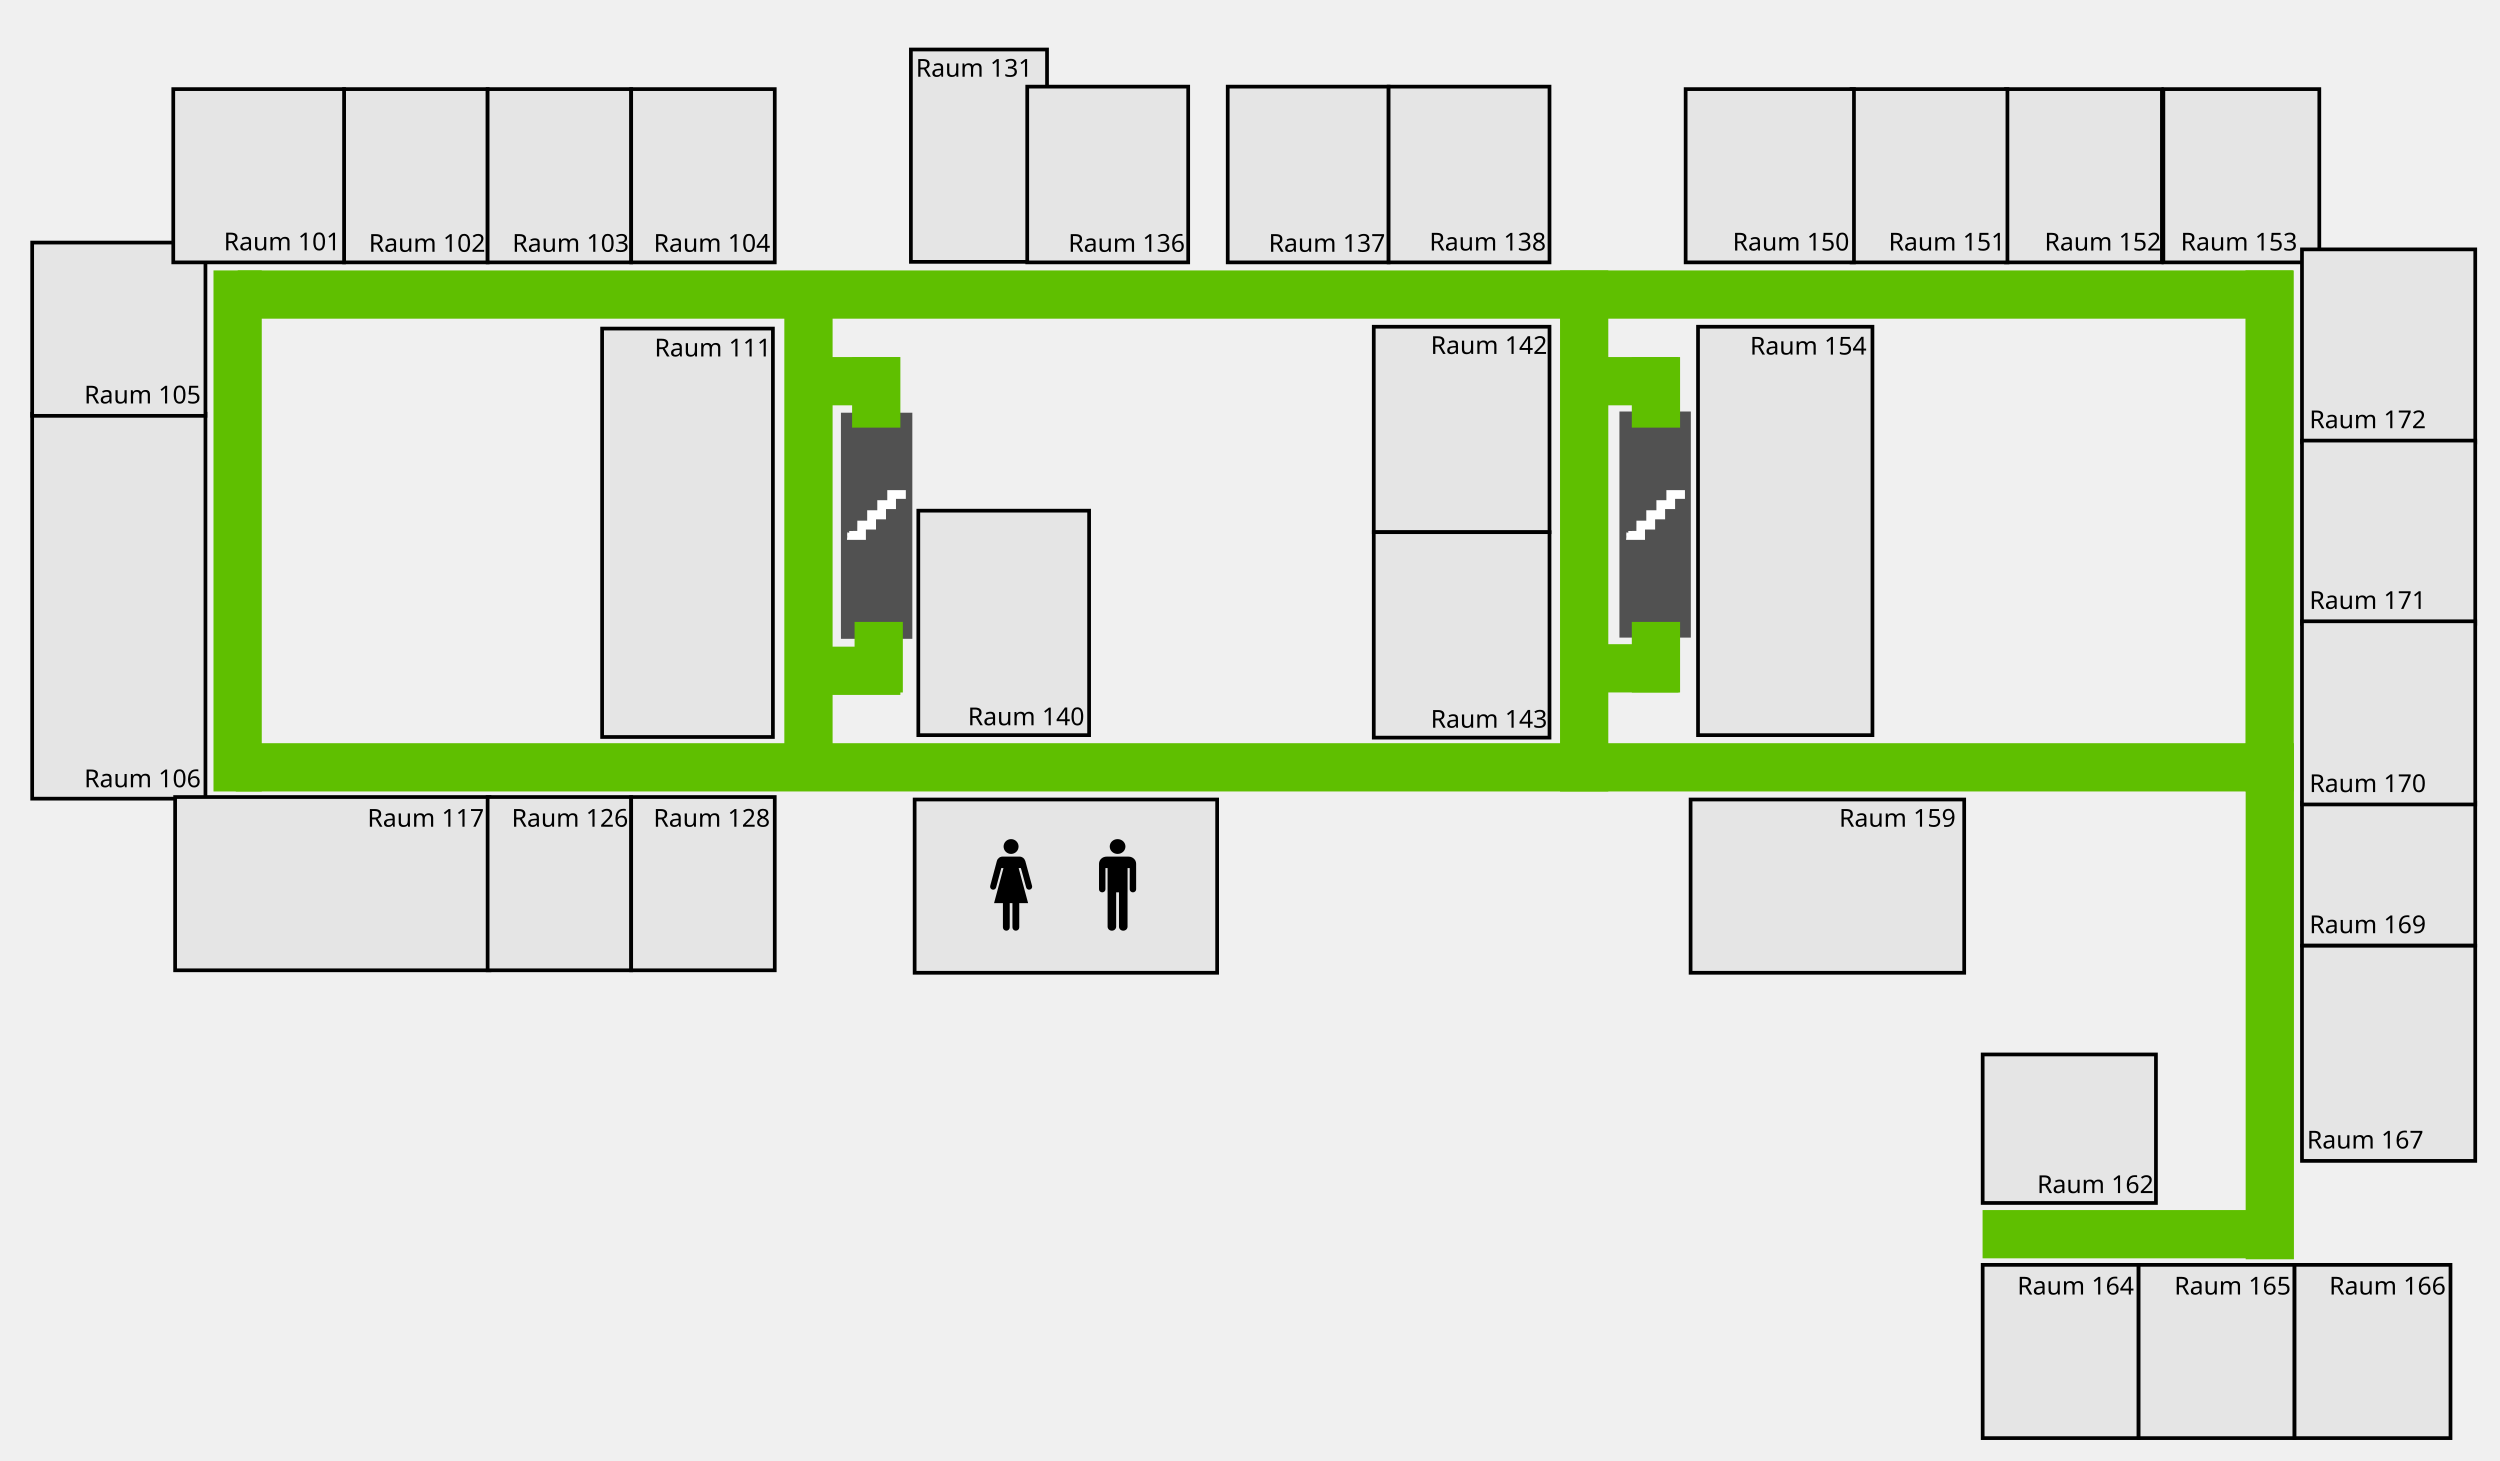
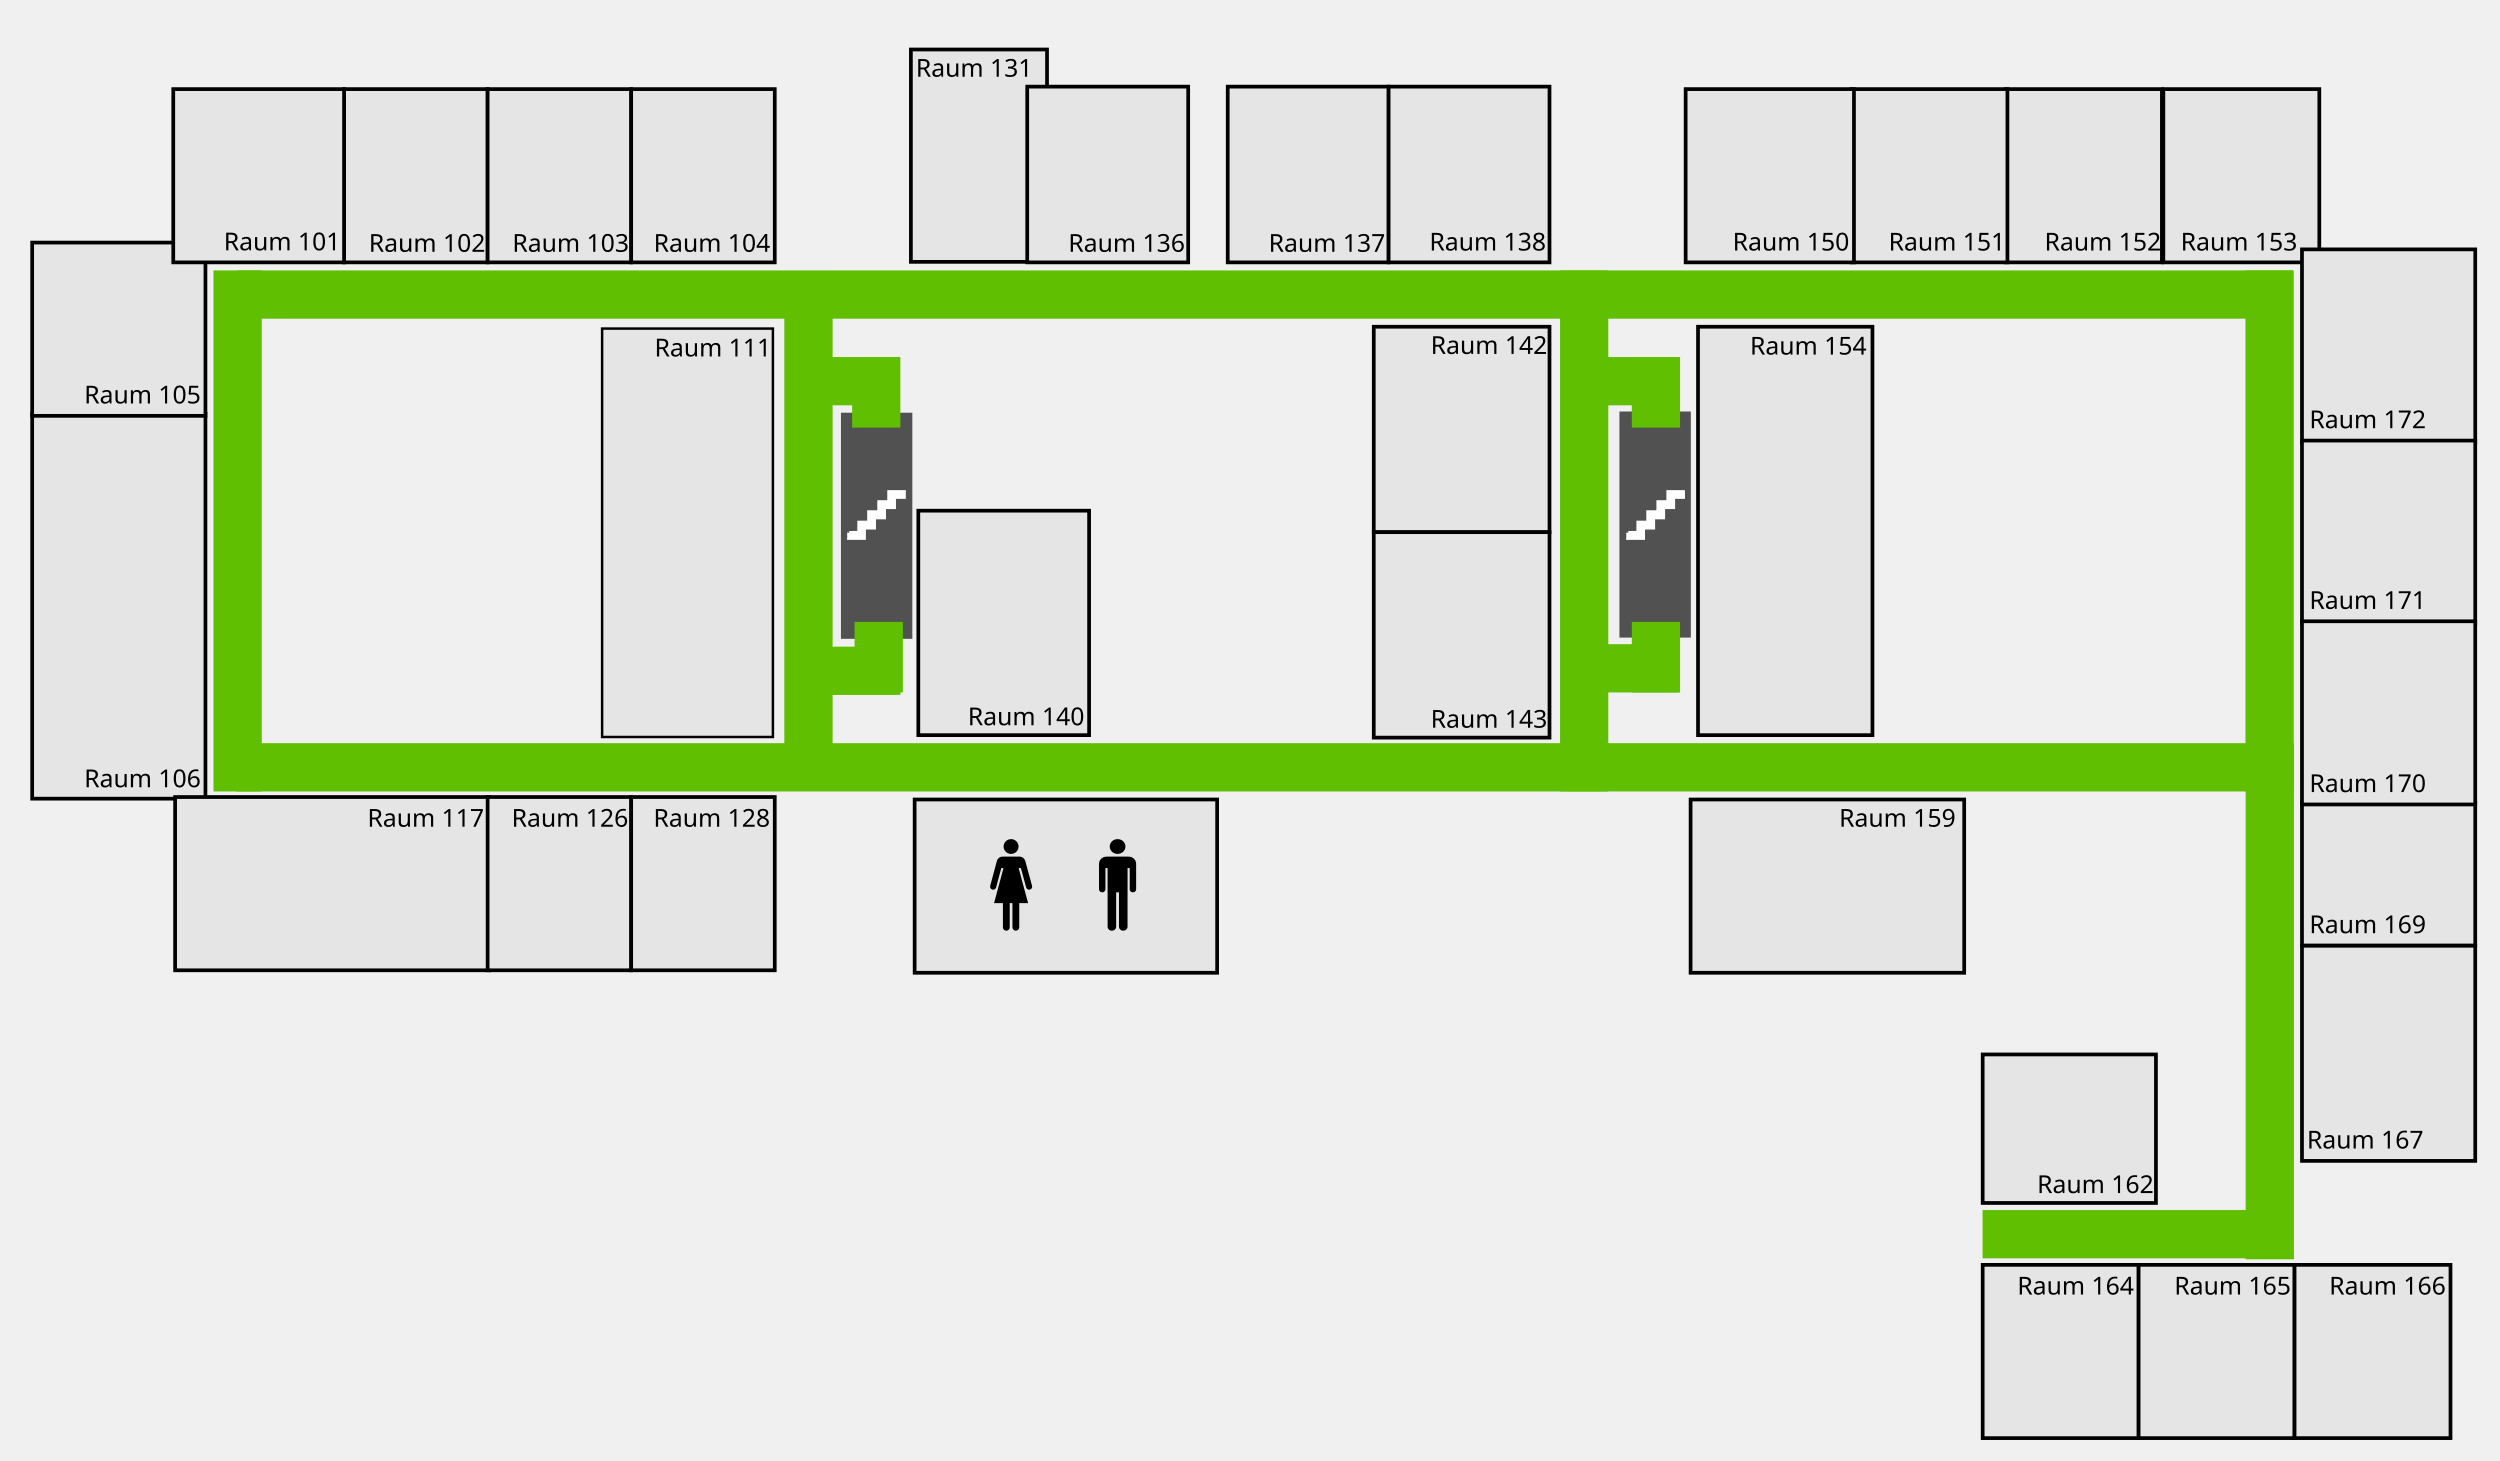
<svg xmlns="http://www.w3.org/2000/svg" width="1010" height="590">
-   <g>
-     <rect x="-1" y="-1" width="1012" height="592" id="canvas_background" fill="none" />
-     <g id="canvasGrid" display="none">
-       <rect id="svg_1" width="100%" height="100%" x="0" y="0" stroke-width="0" fill="url(#gridpattern)" />
-     </g>
-   </g>
-   <g>
-     <rect fill="#e5e5e5" stroke-width="1.5" x="139" y="36" width="58" height="70" id="svg_4" stroke="#000" />
-     <rect fill="#e5e5e5" stroke-width="1.5" x="197" y="36" width="58" height="70" id="svg_5" stroke="#000" />
-     <rect fill="#e5e5e5" stroke-width="1.5" x="255" y="36" width="58" height="70" id="svg_6" stroke="#000" />
-     <rect fill="#e5e5e5" stroke-width="1.5" x="13" y="167.153" width="70" height="155.508" id="svg_7" stroke="#000" />
-     <rect fill="#e5e5e5" stroke-width="1.5" x="70.746" y="322" width="127" height="70" id="svg_11" stroke="#000" />
-     <rect fill="#e5e5e5" stroke-width="1.5" x="197" y="322" width="58" height="70" id="svg_13" stroke="#000" />
-     <rect fill="#e5e5e5" stroke-width="1.5" x="255" y="322" width="58" height="70" id="svg_14" stroke="#000" />
-     <rect fill="#e5e5e5" stroke-width="1.5" x="243.254" y="132.746" width="69" height="165" id="svg_20" stroke="#000" />
-     <rect fill="#e5e5e5" stroke-width="1.5" x="369.515" y="323" width="122.211" height="70" id="svg_23" stroke="#000" />
-     <rect fill="#e5e5e5" stroke-width="1.5" x="368" y="20" width="55" height="85.789" id="svg_24" stroke="#000" />
-     <rect fill="#e5e5e5" stroke-width="1.5" x="415" y="35" width="65.031" height="71" id="svg_25" stroke="#000" />
-     <rect fill="#e5e5e5" stroke-width="1.5" x="496" y="35" width="65" height="71" id="svg_26" stroke="#000" />
-     <rect fill="#e5e5e5" stroke-width="1.5" x="561" y="35" width="65" height="71" id="svg_27" stroke="#000000" />
-     <rect fill="#e5e5e5" stroke-width="1.5" x="555" y="132" width="71" height="83" id="svg_28" stroke="#000" />
-     <rect fill="#e5e5e5" stroke-width="1.5" x="555" y="215" width="71" height="83" id="svg_29" stroke="#000" />
-     <rect fill="#515151" stroke-width="1.5" x="655" y="167" width="27.344" height="89.845" id="svg_33" stroke="#515151" />
-     <rect fill="#515151" stroke-width="1.5" x="340.488" y="167.488" width="27.344" height="89.845" id="svg_34" stroke="#515151" />
-     <rect stroke="#5fbf00" fill="#5fbf00" stroke-width="1.5" x="96.781" y="110" width="828.768" height="18" id="svg_36" />
-     <rect stroke="#5fbf00" fill="#5fbf00" stroke-width="1.5" x="96" y="301" width="828" height="18" id="svg_37" />
-     <rect fill="#5fbf00" stroke-width="1.5" x="87" y="110" width="18" height="209" id="svg_38" stroke="#5fbf00" />
-     <rect fill="#5fbf00" stroke-width="1.5" x="631" y="110" width="18" height="209" id="svg_39" stroke="#5fbf00" />
-     <rect fill="#5fbf00" stroke-width="1.5" x="317.622" y="110.219" width="18" height="207" id="svg_40" stroke="#5fbf00" />
-     <rect fill="#e5e5e5" stroke-width="1.5" x="686" y="132" width="70.469" height="165" id="svg_31" stroke="#000" />
-     <rect fill="#e5e5e5" stroke-width="1.5" x="371" y="206.312" width="69" height="90.688" id="svg_22" stroke="#000" />
-     <rect fill="#5fbf00" stroke-width="1.5" x="318.639" y="145" width="44.175" height="18" id="svg_51" stroke="#5fbf00" />
-     <rect fill="#5fbf00" stroke-width="1.5" x="345" y="145" width="18" height="27.011" id="svg_54" stroke="#5fbf00" />
-     <rect fill="#5fbf00" stroke-width="1.5" x="633" y="145" width="44.175" height="18" id="svg_56" stroke="#5fbf00" />
-     <rect fill="#5fbf00" stroke-width="1.5" x="660" y="145" width="18" height="27.011" id="svg_57" stroke="#5fbf00" />
-     <text style="-webkit-user-select:none;font-family: 'Roboto' !important" fill="#000000" stroke="#000" stroke-width="0" stroke-opacity="null" x="409.555" y="355.63" id="svg_61" font-size="24" font-family="Helvetica, Arial, sans-serif" text-anchor="start" xml:space="preserve" transform="rotate(-4.729472 416.2188,347.2578) " />
-     <rect fill="#5fbf00" stroke-width="1.5" x="631.656" y="261" width="45.731" height="18" id="svg_70" stroke="#5fbf00" />
-     <rect fill="#5fbf00" stroke-width="1.5" x="908" y="301" width="18" height="207" id="svg_2" stroke="#5fbf00" />
-     <rect stroke="#000" fill="#e5e5e5" stroke-width="1.5" x="683" y="323" width="110.538" height="70" id="svg_3" />
-     <rect fill="#e5e5e5" stroke-width="1.5" x="801" y="426" width="70" height="60" id="svg_15" stroke="#000" />
-     <rect fill="#e5e5e5" stroke-width="1.5" x="930" y="324.239" width="70" height="57.761" id="svg_21" stroke="#000" />
-     <rect fill="#5fbf00" stroke-width="1.5" x="660" y="252" width="18" height="27.011" id="svg_32" stroke="#5fbf00" />
-     <rect stroke="#5fbf00" fill="#5fbf00" stroke-width="1.5" x="318" y="262" width="45" height="18" id="svg_35" />
-     <rect fill="#5fbf00" stroke-width="1.5" x="346" y="252" width="18" height="27.011" id="svg_41" stroke="#5fbf00" />
-     <rect fill="#5fbf00" stroke-width="1.5" x="907.922" y="110" width="18" height="209" id="svg_43" stroke="#5fbf00" />
-     <rect fill="#e5e5e5" stroke-width="1.5" x="874" y="36" width="63" height="70" id="svg_44" stroke="#000" />
-     <rect fill="#e5e5e5" stroke-width="1.5" x="930" y="100.746" width="70" height="78" id="svg_45" stroke="#000" />
-     <rect fill="#e5e5e5" stroke-width="1.5" x="930" y="178" width="70" height="74" id="svg_46" stroke="#000" />
-     <rect fill="#e5e5e5" stroke-width="1.5" x="930" y="251" width="70" height="74" id="svg_47" stroke="#000" />
-     <rect fill="#e5e5e5" stroke-width="1.5" x="930" y="382.09" width="70" height="86.91" id="svg_50" stroke="#000" />
-     <rect fill="#e5e5e5" stroke-width="1.5" x="810.408" y="36" width="63" height="70" id="svg_52" stroke="#000" />
-     <rect fill="#e5e5e5" stroke-width="1.5" x="748" y="36" width="63" height="70" id="svg_53" stroke="#000" />
-     <rect stroke="#000" fill="#e5e5e5" stroke-width="1.5" x="681" y="36" width="68" height="70" id="svg_55" />
-     <rect stroke="#5fbf00" fill="#5fbf00" stroke-width="1.5" x="801.714" y="489.614" width="121.867" height="18" id="svg_58" />
-     <rect fill="#e5e5e5" stroke-width="1.5" x="801" y="511" width="63" height="70" id="svg_60" stroke="#000" />
-     <rect fill="#e5e5e5" stroke-width="1.5" x="864" y="511" width="63" height="70" id="svg_62" stroke="#000" />
-     <path fill="#000000" stroke="#000" stroke-width="0" stroke-opacity="null" fill-opacity="null" d="m448.334,341.994c0,-1.654 1.419,-2.994 3.171,-2.994c1.752,0 3.171,1.34 3.171,2.994c0,1.654 -1.419,2.994 -3.171,2.994c-1.752,0 -3.171,-1.34 -3.171,-2.994zm10.66,8.475l0,-1.512c0,-1.591 -1.365,-2.881 -3.051,-2.881l-8.887,0c-1.685,0 -3.051,1.29 -3.051,2.881l0,1.512c-0.003,0.034 -0.005,0.07 -0.005,0.105l0,8.71c0,0.677 0.581,1.225 1.297,1.225c0.716,0 1.298,-0.548 1.298,-1.225l0,-8.581l0.87,0l0,9.807l0.006,0l0,13.857c0,0.901 0.775,1.633 1.729,1.633c0.955,0 1.729,-0.731 1.729,-1.633l0,-13.857l1.141,0l0,13.857c0,0.901 0.775,1.633 1.729,1.633c0.955,0 1.729,-0.731 1.729,-1.633l0,-13.857l0.005,0l0,-9.807l0.87,0l0,8.58c0,0.677 0.582,1.225 1.298,1.225c0.717,0 1.297,-0.549 1.297,-1.225l0,-8.71c-0,-0.036 -0.003,-0.071 -0.006,-0.105l0,0z" id="svg_10" />
-     <path fill="#000000" stroke-width="0" stroke-opacity="null" fill-opacity="null" d="m408.475,344.988c1.669,0 3.024,-1.34 3.024,-2.993c0,-1.654 -1.355,-2.995 -3.024,-2.995c-1.671,0 -3.026,1.341 -3.026,2.995c0,1.653 1.355,2.993 3.026,2.993zm8.482,12.909l-2.714,-9.962c-0.025,-0.09 -0.061,-0.177 -0.104,-0.257c-0.308,-0.933 -1.194,-1.609 -2.239,-1.609l-6.87,0c-1.09,0 -2.006,0.734 -2.275,1.73c-0.018,0.044 -0.033,0.09 -0.047,0.137l-2.666,9.962c-0.178,0.653 0.214,1.324 0.875,1.5c0.66,0.175 1.338,-0.213 1.516,-0.866l2.094,-7.825l0.872,0l-3.8,14.159l3.58,0l0,9.775c0,0.752 0.615,1.361 1.376,1.361c0.759,0 1.375,-0.609 1.375,-1.361l0,-9.775l1.094,0l0,9.775c0,0.752 0.616,1.361 1.377,1.361c0.759,0 1.375,-0.609 1.375,-1.361l0,-9.775l3.578,0l-3.814,-14.159l0.895,0l2.132,7.825c0.178,0.653 0.856,1.041 1.516,0.866c0.658,-0.176 1.05,-0.847 0.874,-1.5l0,0l-0,0z" id="svg_16" stroke="#000" />
-     <path fill="#ffffff" stroke-width="1.5" d="m343.077,215.27c1.334,-0.009 2.668,-0.018 4.002,-0.026c0.009,-1.385 0.018,-2.77 0.026,-4.155c1.328,0 2.655,0 3.983,0c0,-1.394 0,-2.787 0,-4.181c1.362,0 2.723,0 4.085,0c0,-1.36 0,-2.719 0,-4.079c1.345,0 2.689,0 4.034,0c0,-1.36 0,-2.719 0,-4.079c2,0 4.001,0 6.001,0c0,0.68 0,1.36 0,2.039c-1.328,0 -2.656,0 -3.984,0c0,1.377 0,2.753 0,4.13c-1.345,0 -2.689,0 -4.034,0c0,1.377 0,2.753 0,4.13c-1.345,0 -2.689,0 -4.034,0c0,1.377 0,2.753 0,4.13c-1.362,0 -2.723,0 -4.085,0c0,1.394 0,2.787 0,4.181c-2.017,0 -4.034,0 -6.051,0c0.09,-0.676 -0.153,-1.437 0.058,-2.09l0,0z" id="svg_17" stroke="#ffffff" />
-     <path fill="#ffffff" stroke-width="1.5" d="m657.839,215.27c1.334,-0.009 2.668,-0.018 4.002,-0.026c0.009,-1.385 0.018,-2.77 0.026,-4.155c1.328,0 2.655,0 3.983,0c0,-1.394 0,-2.787 0,-4.181c1.362,0 2.723,0 4.085,0c0,-1.36 0,-2.719 0,-4.079c1.345,0 2.689,0 4.034,0c0,-1.36 0,-2.719 0,-4.079c2,0 4.001,0 6.001,0c0,0.68 0,1.36 0,2.039c-1.328,0 -2.656,0 -3.984,0c0,1.377 0,2.753 0,4.13c-1.345,0 -2.689,0 -4.034,0c0,1.377 0,2.753 0,4.13c-1.345,0 -2.689,0 -4.034,0c0,1.377 0,2.753 0,4.13c-1.362,0 -2.723,0 -4.085,0c0,1.394 0,2.787 0,4.181c-2.017,0 -4.034,0 -6.051,0c0.09,-0.676 -0.153,-1.437 0.058,-2.09l0,0z" id="svg_30" stroke="#ffffff" />
-     <text style="-webkit-user-select:none;font-family: 'Roboto' !important" fill="#000000" stroke="#000" stroke-width="0" stroke-opacity="null" fill-opacity="null" x="34.021" y="318.042" id="svg_42" font-size="10" font-family="Euphoria, sans-serif" text-anchor="start" xml:space="preserve">Raum 106</text>
-     <text style="-webkit-user-select:none;font-family: 'Roboto' !important" fill="#000000" stroke="#000" stroke-width="0" stroke-opacity="null" fill-opacity="null" x="148.454" y="334" id="svg_48" font-size="10" font-family="Euphoria, sans-serif" text-anchor="start" xml:space="preserve">Raum 117</text>
-     <text style="-webkit-user-select:none;font-family: 'Roboto' !important" fill="#000000" stroke="#000" stroke-width="0" stroke-opacity="null" fill-opacity="null" x="206.701" y="334" id="svg_49" font-size="10" font-family="Euphoria, sans-serif" text-anchor="start" xml:space="preserve">Raum 126</text>
-     <text style="-webkit-user-select:none;font-family: 'Roboto' !important" fill="#000000" stroke="#000" stroke-width="0" stroke-opacity="null" fill-opacity="null" x="264" y="334" id="svg_59" font-size="10" font-family="Euphoria, sans-serif" text-anchor="start" xml:space="preserve">Raum 128</text>
-     <text style="-webkit-user-select:none;font-family: 'Roboto' !important" fill="#000000" stroke="#000" stroke-width="0" stroke-opacity="null" fill-opacity="null" x="264.433" y="144" id="svg_65" font-size="10" font-family="Euphoria, sans-serif" text-anchor="start" xml:space="preserve">Raum 111</text>
-     <text style="-webkit-user-select:none;font-family: 'Roboto' !important" fill="#000000" stroke="#000" stroke-width="0" stroke-opacity="null" fill-opacity="null" x="391" y="293" id="svg_67" font-size="10" font-family="Euphoria, sans-serif" text-anchor="start" xml:space="preserve">Raum 140</text>
-     <text style="-webkit-user-select:none;font-family: 'Roboto' !important" fill="#000000" stroke="#000" stroke-width="0" stroke-opacity="null" fill-opacity="null" x="578" y="294" id="svg_68" font-size="10" font-family="Euphoria, sans-serif" text-anchor="start" xml:space="preserve">Raum 143</text>
-     <text style="-webkit-user-select:none;font-family: 'Roboto' !important" fill="#000000" stroke="#000" stroke-width="0" stroke-opacity="null" fill-opacity="null" x="578" y="143" id="svg_69" font-size="10" font-family="Euphoria, sans-serif" text-anchor="start" xml:space="preserve">Raum 142</text>
-     <text style="-webkit-user-select:none;font-family: 'Roboto' !important" fill="#000000" stroke="#000" stroke-width="0" stroke-opacity="null" fill-opacity="null" x="577.485" y="101.216" id="svg_71" font-size="10" font-family="Euphoria, sans-serif" text-anchor="start" xml:space="preserve">Raum 138</text>
-     <text style="-webkit-user-select:none;font-family: 'Roboto' !important" fill="#000000" stroke="#000" stroke-width="0" stroke-opacity="null" fill-opacity="null" x="512.536" y="101.732" id="svg_72" font-size="10" font-family="Euphoria, sans-serif" text-anchor="start" xml:space="preserve">Raum 137</text>
-     <text style="-webkit-user-select:none;font-family: 'Roboto' !important" fill="#000000" stroke="#000" stroke-width="0" stroke-opacity="null" fill-opacity="null" x="431.608" y="101.732" id="svg_73" font-size="10" font-family="Euphoria, sans-serif" text-anchor="start" xml:space="preserve">Raum 136</text>
-     <text style="-webkit-user-select:none;font-family: 'Roboto' !important" fill="#000000" stroke="#000" stroke-width="0" stroke-opacity="null" fill-opacity="null" x="370" y="31" id="svg_74" font-size="10" font-family="Euphoria, sans-serif" text-anchor="start" xml:space="preserve">Raum 131</text>
-     <text style="-webkit-user-select:none;font-family: 'Roboto' !important" fill="#000000" stroke="#000" stroke-width="0" stroke-opacity="null" fill-opacity="null" x="264.082" y="101.732" id="svg_75" font-size="10" font-family="Euphoria, sans-serif" text-anchor="start" xml:space="preserve">Raum 104</text>
-     <text style="-webkit-user-select:none;font-family: 'Roboto' !important" fill="#000000" stroke="#000" stroke-width="0" stroke-opacity="null" fill-opacity="null" x="207" y="101.732" id="svg_76" font-size="10" font-family="Euphoria, sans-serif" text-anchor="start" xml:space="preserve">Raum 103</text>
-     <text style="-webkit-user-select:none;font-family: 'Roboto' !important" fill="#000000" stroke="#000" stroke-width="0" stroke-opacity="null" fill-opacity="null" x="149" y="101.732" id="svg_77" font-size="10" font-family="Euphoria, sans-serif" text-anchor="start" xml:space="preserve">Raum 102</text>
-     <text style="-webkit-user-select:none;font-family: 'Roboto' !important" fill="#000000" stroke="#000" stroke-width="0" stroke-opacity="null" fill-opacity="null" x="700" y="101.216" id="svg_79" font-size="10" font-family="Euphoria, sans-serif" text-anchor="start" xml:space="preserve">Raum 150</text>
-     <text style="-webkit-user-select:none;font-family: 'Roboto' !important" fill="#000000" stroke="#000" stroke-width="0" stroke-opacity="null" fill-opacity="null" x="763" y="101.216" id="svg_80" font-size="10" font-family="Euphoria, sans-serif" text-anchor="start" xml:space="preserve">Raum 151</text>
-     <text style="-webkit-user-select:none;font-family: 'Roboto' !important" fill="#000000" stroke="#000" stroke-width="0" stroke-opacity="null" fill-opacity="null" x="826" y="101.216" id="svg_81" font-size="10" font-family="Euphoria, sans-serif" text-anchor="start" xml:space="preserve">Raum 152</text>
-     <text style="-webkit-user-select:none;font-family: 'Roboto' !important" fill="#000000" stroke="#000" stroke-width="0" stroke-opacity="null" fill-opacity="null" x="881" y="101.216" id="svg_82" font-size="10" font-family="Euphoria, sans-serif" text-anchor="start" xml:space="preserve">Raum 153</text>
-     <text style="-webkit-user-select:none;font-family: 'Roboto' !important" fill="#000000" stroke="#000" stroke-width="0" stroke-opacity="null" fill-opacity="null" x="933" y="173" id="svg_83" font-size="10" font-family="Euphoria, sans-serif" text-anchor="start" xml:space="preserve">Raum 172</text>
-     <text style="-webkit-user-select:none;font-family: 'Roboto' !important" fill="#000000" stroke="#000" stroke-width="0" stroke-opacity="null" fill-opacity="null" x="933" y="246" id="svg_84" font-size="10" font-family="Euphoria, sans-serif" text-anchor="start" xml:space="preserve">Raum 171</text>
-     <text style="-webkit-user-select:none;font-family: 'Roboto' !important" fill="#000000" stroke="#000" stroke-width="0" stroke-opacity="null" fill-opacity="null" x="933" y="320" id="svg_85" font-size="10" font-family="Euphoria, sans-serif" text-anchor="start" xml:space="preserve">Raum 170</text>
-     <text style="-webkit-user-select:none;font-family: 'Roboto' !important" fill="#000000" stroke="#000" stroke-width="0" stroke-opacity="null" fill-opacity="null" x="933" y="377" id="svg_86" font-size="10" font-family="Euphoria, sans-serif" text-anchor="start" xml:space="preserve">Raum 169</text>
-     <text style="-webkit-user-select:none;font-family: 'Roboto' !important" fill="#000000" stroke="#000" stroke-width="0" stroke-opacity="null" fill-opacity="null" x="932" y="464" id="svg_87" font-size="10" font-family="Euphoria, sans-serif" text-anchor="start" xml:space="preserve">Raum 167</text>
-     <text style="-webkit-user-select:none;font-family: 'Roboto' !important" fill="#000000" stroke="#000" stroke-width="0" stroke-opacity="null" fill-opacity="null" x="878.423" y="523" id="svg_88" font-size="10" font-family="Euphoria, sans-serif" text-anchor="start" xml:space="preserve">Raum 165</text>
-     <text style="-webkit-user-select:none;font-family: 'Roboto' !important" fill="#000000" stroke="#000" stroke-width="0" stroke-opacity="null" fill-opacity="null" x="815" y="523" id="svg_89" font-size="10" font-family="Euphoria, sans-serif" text-anchor="start" xml:space="preserve">Raum 164</text>
-     <text style="-webkit-user-select:none;font-family: 'Roboto' !important" fill="#000000" stroke="#000" stroke-width="0" stroke-opacity="null" fill-opacity="null" x="823" y="482" id="svg_90" font-size="10" font-family="Euphoria, sans-serif" text-anchor="start" xml:space="preserve">Raum 162</text>
-     <text style="-webkit-user-select:none;font-family: 'Roboto' !important" fill="#000000" stroke="#000" stroke-width="0" stroke-opacity="null" fill-opacity="null" x="743" y="334" id="svg_91" font-size="10" font-family="Euphoria, sans-serif" text-anchor="start" xml:space="preserve">Raum 159</text>
-     <text style="-webkit-user-select:none;font-family: 'Roboto' !important" fill="#000000" stroke="#000" stroke-width="0" stroke-opacity="null" fill-opacity="null" x="707" y="143.254" id="svg_92" font-size="10" font-family="Euphoria, sans-serif" text-anchor="start" xml:space="preserve">Raum 154</text>
-     <rect fill="#e5e5e5" stroke-width="1.5" x="927" y="511" width="63" height="70" id="svg_94" stroke="#000" />
-     <text style="-webkit-user-select:none;font-family: 'Roboto' !important" fill="#000000" stroke="#000" stroke-width="0" stroke-opacity="null" fill-opacity="null" x="941" y="523" id="svg_95" font-size="10" font-family="Euphoria, sans-serif" text-anchor="start" xml:space="preserve">Raum 166</text>
-     <rect fill="#e5e5e5" stroke-width="1.5" x="13" y="98" width="70" height="70" id="svg_96" stroke="#000" />
-     <rect fill="#e5e5e5" stroke-width="1.5" x="70" y="36" width="69" height="70" id="svg_8" stroke="#000" />
-     <text style="-webkit-user-select:none;font-family: 'Roboto' !important" fill="#000000" stroke="#000" stroke-width="0" stroke-opacity="null" fill-opacity="null" x="90.408" y="101.14" id="svg_98" font-size="10" font-family="Euphoria, sans-serif" text-anchor="start" xml:space="preserve">Raum 101</text>
-     <text style="-webkit-user-select:none;font-family: 'Roboto' !important" fill="#000000" stroke="#000" stroke-width="0" stroke-opacity="null" fill-opacity="null" x="34.021" y="163" id="svg_99" font-size="10" font-family="Euphoria, sans-serif" text-anchor="start" xml:space="preserve">Raum 105</text>
-   </g>
+   <rect fill="#e5e5e5" stroke-width="1.5" x="139" y="36" width="58" height="70" id="svg_4" stroke="#000" />
+   <rect fill="#e5e5e5" stroke-width="1.5" x="197" y="36" width="58" height="70" id="svg_5" stroke="#000" />
+   <rect fill="#e5e5e5" stroke-width="1.5" x="255" y="36" width="58" height="70" id="svg_6" stroke="#000" />
+   <rect fill="#e5e5e5" stroke-width="1.5" x="13" y="167.153" width="70" height="155.508" id="svg_7" stroke="#000" />
+   <rect fill="#e5e5e5" stroke-width="1.5" x="70.746" y="322" width="127" height="70" id="svg_11" stroke="#000" />
+   <rect fill="#e5e5e5" stroke-width="1.5" x="197" y="322" width="58" height="70" id="svg_13" stroke="#000" />
+   <rect fill="#e5e5e5" stroke-width="1.5" x="255" y="322" width="58" height="70" id="svg_14" stroke="#000" />
+   <rect fill="#e5e5e5" troke-width="1.5" x="243.254" y="132.746" width="69" height="165" id="svg_20" stroke="#000" />
+   <rect fill="#e5e5e5" stroke-width="1.5" x="369.515" y="323" width="122.211" height="70" id="svg_23" stroke="#000" />
+   <rect fill="#e5e5e5" stroke-width="1.5" x="368" y="20" width="55" height="85.789" id="svg_24" stroke="#000" />
+   <rect fill="#e5e5e5" stroke-width="1.5" x="415" y="35" width="65.031" height="71" id="svg_25" stroke="#000" />
+   <rect fill="#e5e5e5" stroke-width="1.5" x="496" y="35" width="65" height="71" id="svg_26" stroke="#000" />
+   <rect fill="#e5e5e5" stroke-width="1.5" x="561" y="35" width="65" height="71" id="svg_27" stroke="#000000" />
+   <rect fill="#e5e5e5" stroke-width="1.5" x="555" y="132" width="71" height="83" id="svg_28" stroke="#000" />
+   <rect fill="#e5e5e5" stroke-width="1.5" x="555" y="215" width="71" height="83" id="svg_29" stroke="#000" />
+   <rect fill="#515151" stroke-width="1.5" x="655" y="167" width="27.344" height="89.845" id="svg_33" stroke="#515151" />
+   <rect fill="#515151" stroke-width="1.5" x="340.488" y="167.488" width="27.344" height="89.845" id="svg_34" stroke="#515151" />
+   <rect stroke="#5fbf00" fill="#5fbf00" stroke-width="1.5" x="96.781" y="110" width="828.768" height="18" id="svg_36" />
+   <rect stroke="#5fbf00" fill="#5fbf00" stroke-width="1.5" x="96" y="301" width="828" height="18" id="svg_37" />
+   <rect fill="#5fbf00" stroke-width="1.5" x="87" y="110" width="18" height="209" id="svg_38" stroke="#5fbf00" />
+   <rect fill="#5fbf00" stroke-width="1.5" x="631" y="110" width="18" height="209" id="svg_39" stroke="#5fbf00" />
+   <rect fill="#5fbf00" stroke-width="1.5" x="317.622" y="110.219" width="18" height="207" id="svg_40" stroke="#5fbf00" />
+   <rect fill="#e5e5e5" stroke-width="1.5" x="686" y="132" width="70.469" height="165" id="svg_31" stroke="#000" />
+   <rect fill="#e5e5e5" stroke-width="1.5" x="371" y="206.312" width="69" height="90.688" id="svg_22" stroke="#000" />
+   <rect fill="#5fbf00" stroke-width="1.5" x="318.639" y="145" width="44.175" height="18" id="svg_51" stroke="#5fbf00" />
+   <rect fill="#5fbf00" stroke-width="1.5" x="345" y="145" width="18" height="27.011" id="svg_54" stroke="#5fbf00" />
+   <rect fill="#5fbf00" stroke-width="1.5" x="633" y="145" width="44.175" height="18" id="svg_56" stroke="#5fbf00" />
+   <rect fill="#5fbf00" stroke-width="1.5" x="660" y="145" width="18" height="27.011" id="svg_57" stroke="#5fbf00" />
+   <text stroke="#000" stroke-width="0" stroke-opacity="null" x="409.555" y="355.63" id="svg_61" font-size="24" font-family="Helvetica, Arial, sans-serif" text-anchor="start" xml:space="preserve" transform="rotate(-4.729472 416.2188,347.2578) " />
+   <rect fill="#5fbf00" stroke-width="1.5" x="631.656" y="261" width="45.731" height="18" id="svg_70" stroke="#5fbf00" />
+   <rect fill="#5fbf00" stroke-width="1.5" x="908" y="301" width="18" height="207" id="svg_2" stroke="#5fbf00" />
+   <rect stroke="#000" fill="#e5e5e5" stroke-width="1.5" x="683" y="323" width="110.538" height="70" id="svg_3" />
+   <rect fill="#e5e5e5" stroke-width="1.5" x="801" y="426" width="70" height="60" id="svg_15" stroke="#000" />
+   <rect fill="#e5e5e5" stroke-width="1.5" x="930" y="324.239" width="70" height="57.761" id="svg_21" stroke="#000" />
+   <rect fill="#5fbf00" stroke-width="1.5" x="660" y="252" width="18" height="27.011" id="svg_32" stroke="#5fbf00" />
+   <rect stroke="#5fbf00" fill="#5fbf00" stroke-width="1.5" x="318" y="262" width="45" height="18" id="svg_35" />
+   <rect fill="#5fbf00" stroke-width="1.5" x="346" y="252" width="18" height="27.011" id="svg_41" stroke="#5fbf00" />
+   <rect fill="#5fbf00" stroke-width="1.5" x="907.922" y="110" width="18" height="209" id="svg_43" stroke="#5fbf00" />
+   <rect fill="#e5e5e5" stroke-width="1.5" x="874" y="36" width="63" height="70" id="svg_44" stroke="#000" />
+   <rect fill="#e5e5e5" stroke-width="1.5" x="930" y="100.746" width="70" height="78" id="svg_45" stroke="#000" />
+   <rect fill="#e5e5e5" stroke-width="1.5" x="930" y="178" width="70" height="74" id="svg_46" stroke="#000" />
+   <rect fill="#e5e5e5" stroke-width="1.5" x="930" y="251" width="70" height="74" id="svg_47" stroke="#000" />
+   <rect fill="#e5e5e5" stroke-width="1.5" x="930" y="382.09" width="70" height="86.91" id="svg_50" stroke="#000" />
+   <rect fill="#e5e5e5" stroke-width="1.5" x="810.408" y="36" width="63" height="70" id="svg_52" stroke="#000" />
+   <rect fill="#e5e5e5" stroke-width="1.5" x="748" y="36" width="63" height="70" id="svg_53" stroke="#000" />
+   <rect stroke="#000" fill="#e5e5e5" stroke-width="1.5" x="681" y="36" width="68" height="70" id="svg_55" />
+   <rect stroke="#5fbf00" fill="#5fbf00" stroke-width="1.5" x="801.714" y="489.614" width="121.867" height="18" id="svg_58" />
+   <rect fill="#e5e5e5" stroke-width="1.5" x="801" y="511" width="63" height="70" id="svg_60" stroke="#000" />
+   <rect fill="#e5e5e5" stroke-width="1.5" x="864" y="511" width="63" height="70" id="svg_62" stroke="#000" />
+   <path fill="#000000" stroke="#000" stroke-width="0" stroke-opacity="null" fill-opacity="null" d="m448.334,341.994c0,-1.654 1.419,-2.994 3.171,-2.994c1.752,0 3.171,1.34 3.171,2.994c0,1.654 -1.419,2.994 -3.171,2.994c-1.752,0 -3.171,-1.34 -3.171,-2.994zm10.66,8.475l0,-1.512c0,-1.591 -1.365,-2.881 -3.051,-2.881l-8.887,0c-1.685,0 -3.051,1.29 -3.051,2.881l0,1.512c-0.003,0.034 -0.005,0.07 -0.005,0.105l0,8.71c0,0.677 0.581,1.225 1.297,1.225c0.716,0 1.298,-0.548 1.298,-1.225l0,-8.581l0.87,0l0,9.807l0.006,0l0,13.857c0,0.901 0.775,1.633 1.729,1.633c0.955,0 1.729,-0.731 1.729,-1.633l0,-13.857l1.141,0l0,13.857c0,0.901 0.775,1.633 1.729,1.633c0.955,0 1.729,-0.731 1.729,-1.633l0,-13.857l0.005,0l0,-9.807l0.87,0l0,8.58c0,0.677 0.582,1.225 1.298,1.225c0.717,0 1.297,-0.549 1.297,-1.225l0,-8.71c-0,-0.036 -0.003,-0.071 -0.006,-0.105l0,0z" id="svg_10" />
+   <path fill="#000000" stroke-width="0" stroke-opacity="null" fill-opacity="null" d="m408.475,344.988c1.669,0 3.024,-1.34 3.024,-2.993c0,-1.654 -1.355,-2.995 -3.024,-2.995c-1.671,0 -3.026,1.341 -3.026,2.995c0,1.653 1.355,2.993 3.026,2.993zm8.482,12.909l-2.714,-9.962c-0.025,-0.09 -0.061,-0.177 -0.104,-0.257c-0.308,-0.933 -1.194,-1.609 -2.239,-1.609l-6.87,0c-1.09,0 -2.006,0.734 -2.275,1.73c-0.018,0.044 -0.033,0.09 -0.047,0.137l-2.666,9.962c-0.178,0.653 0.214,1.324 0.875,1.5c0.66,0.175 1.338,-0.213 1.516,-0.866l2.094,-7.825l0.872,0l-3.8,14.159l3.58,0l0,9.775c0,0.752 0.615,1.361 1.376,1.361c0.759,0 1.375,-0.609 1.375,-1.361l0,-9.775l1.094,0l0,9.775c0,0.752 0.616,1.361 1.377,1.361c0.759,0 1.375,-0.609 1.375,-1.361l0,-9.775l3.578,0l-3.814,-14.159l0.895,0l2.132,7.825c0.178,0.653 0.856,1.041 1.516,0.866c0.658,-0.176 1.05,-0.847 0.874,-1.5l0,0l-0,0z" id="svg_16" stroke="#000" />
+   <path fill="#ffffff" stroke-width="1.5" d="m343.077,215.27c1.334,-0.009 2.668,-0.018 4.002,-0.026c0.009,-1.385 0.018,-2.77 0.026,-4.155c1.328,0 2.655,0 3.983,0c0,-1.394 0,-2.787 0,-4.181c1.362,0 2.723,0 4.085,0c0,-1.36 0,-2.719 0,-4.079c1.345,0 2.689,0 4.034,0c0,-1.36 0,-2.719 0,-4.079c2,0 4.001,0 6.001,0c0,0.68 0,1.36 0,2.039c-1.328,0 -2.656,0 -3.984,0c0,1.377 0,2.753 0,4.13c-1.345,0 -2.689,0 -4.034,0c0,1.377 0,2.753 0,4.13c-1.345,0 -2.689,0 -4.034,0c0,1.377 0,2.753 0,4.13c-1.362,0 -2.723,0 -4.085,0c0,1.394 0,2.787 0,4.181c-2.017,0 -4.034,0 -6.051,0c0.09,-0.676 -0.153,-1.437 0.058,-2.09l0,0z" id="svg_17" stroke="#ffffff" />
+   <path fill="#ffffff" stroke-width="1.5" d="m657.839,215.27c1.334,-0.009 2.668,-0.018 4.002,-0.026c0.009,-1.385 0.018,-2.77 0.026,-4.155c1.328,0 2.655,0 3.983,0c0,-1.394 0,-2.787 0,-4.181c1.362,0 2.723,0 4.085,0c0,-1.36 0,-2.719 0,-4.079c1.345,0 2.689,0 4.034,0c0,-1.36 0,-2.719 0,-4.079c2,0 4.001,0 6.001,0c0,0.68 0,1.36 0,2.039c-1.328,0 -2.656,0 -3.984,0c0,1.377 0,2.753 0,4.13c-1.345,0 -2.689,0 -4.034,0c0,1.377 0,2.753 0,4.13c-1.345,0 -2.689,0 -4.034,0c0,1.377 0,2.753 0,4.13c-1.362,0 -2.723,0 -4.085,0c0,1.394 0,2.787 0,4.181c-2.017,0 -4.034,0 -6.051,0c0.09,-0.676 -0.153,-1.437 0.058,-2.09l0,0z" id="svg_30" stroke="#ffffff" />
+   <text stroke="#000" stroke-width="0" stroke-opacity="null" fill-opacity="null" x="34.021" y="318.042" id="svg_42" font-size="10" font-family="Euphoria, sans-serif" text-anchor="start" xml:space="preserve">Raum 106</text>
+   <text stroke="#000" stroke-width="0" stroke-opacity="null" fill-opacity="null" x="148.454" y="334" id="svg_48" font-size="10" font-family="Euphoria, sans-serif" text-anchor="start" xml:space="preserve">Raum 117</text>
+   <text stroke="#000" stroke-width="0" stroke-opacity="null" fill-opacity="null" x="206.701" y="334" id="svg_49" font-size="10" font-family="Euphoria, sans-serif" text-anchor="start" xml:space="preserve">Raum 126</text>
+   <text stroke="#000" stroke-width="0" stroke-opacity="null" fill-opacity="null" x="264" y="334" id="svg_59" font-size="10" font-family="Euphoria, sans-serif" text-anchor="start" xml:space="preserve">Raum 128</text>
+   <text stroke="#000" stroke-width="0" stroke-opacity="null" fill-opacity="null" x="264.433" y="144" id="svg_65" font-size="10" font-family="Euphoria, sans-serif" text-anchor="start" xml:space="preserve">Raum 111</text>
+   <text stroke="#000" stroke-width="0" stroke-opacity="null" fill-opacity="null" x="391" y="293" id="svg_67" font-size="10" font-family="Euphoria, sans-serif" text-anchor="start" xml:space="preserve">Raum 140</text>
+   <text stroke="#000" stroke-width="0" stroke-opacity="null" fill-opacity="null" x="578" y="294" id="svg_68" font-size="10" font-family="Euphoria, sans-serif" text-anchor="start" xml:space="preserve">Raum 143</text>
+   <text stroke="#000" stroke-width="0" stroke-opacity="null" fill-opacity="null" x="578" y="143" id="svg_69" font-size="10" font-family="Euphoria, sans-serif" text-anchor="start" xml:space="preserve">Raum 142</text>
+   <text stroke="#000" stroke-width="0" stroke-opacity="null" fill-opacity="null" x="577.485" y="101.216" id="svg_71" font-size="10" font-family="Euphoria, sans-serif" text-anchor="start" xml:space="preserve">Raum 138</text>
+   <text stroke="#000" stroke-width="0" stroke-opacity="null" fill-opacity="null" x="512.536" y="101.732" id="svg_72" font-size="10" font-family="Euphoria, sans-serif" text-anchor="start" xml:space="preserve">Raum 137</text>
+   <text stroke="#000" stroke-width="0" stroke-opacity="null" fill-opacity="null" x="431.608" y="101.732" id="svg_73" font-size="10" font-family="Euphoria, sans-serif" text-anchor="start" xml:space="preserve">Raum 136</text>
+   <text stroke="#000" stroke-width="0" stroke-opacity="null" fill-opacity="null" x="370" y="31" id="svg_74" font-size="10" font-family="Euphoria, sans-serif" text-anchor="start" xml:space="preserve">Raum 131</text>
+   <text stroke="#000" stroke-width="0" stroke-opacity="null" fill-opacity="null" x="264.082" y="101.732" id="svg_75" font-size="10" font-family="Euphoria, sans-serif" text-anchor="start" xml:space="preserve">Raum 104</text>
+   <text stroke="#000" stroke-width="0" stroke-opacity="null" fill-opacity="null" x="207" y="101.732" id="svg_76" font-size="10" font-family="Euphoria, sans-serif" text-anchor="start" xml:space="preserve">Raum 103</text>
+   <text stroke="#000" stroke-width="0" stroke-opacity="null" fill-opacity="null" x="149" y="101.732" id="svg_77" font-size="10" font-family="Euphoria, sans-serif" text-anchor="start" xml:space="preserve">Raum 102</text>
+   <text stroke="#000" stroke-width="0" stroke-opacity="null" fill-opacity="null" x="700" y="101.216" id="svg_79" font-size="10" font-family="Euphoria, sans-serif" text-anchor="start" xml:space="preserve">Raum 150</text>
+   <text stroke="#000" stroke-width="0" stroke-opacity="null" fill-opacity="null" x="763" y="101.216" id="svg_80" font-size="10" font-family="Euphoria, sans-serif" text-anchor="start" xml:space="preserve">Raum 151</text>
+   <text stroke="#000" stroke-width="0" stroke-opacity="null" fill-opacity="null" x="826" y="101.216" id="svg_81" font-size="10" font-family="Euphoria, sans-serif" text-anchor="start" xml:space="preserve">Raum 152</text>
+   <text stroke="#000" stroke-width="0" stroke-opacity="null" fill-opacity="null" x="881" y="101.216" id="svg_82" font-size="10" font-family="Euphoria, sans-serif" text-anchor="start" xml:space="preserve">Raum 153</text>
+   <text stroke="#000" stroke-width="0" stroke-opacity="null" fill-opacity="null" x="933" y="173" id="svg_83" font-size="10" font-family="Euphoria, sans-serif" text-anchor="start" xml:space="preserve">Raum 172</text>
+   <text stroke="#000" stroke-width="0" stroke-opacity="null" fill-opacity="null" x="933" y="246" id="svg_84" font-size="10" font-family="Euphoria, sans-serif" text-anchor="start" xml:space="preserve">Raum 171</text>
+   <text stroke="#000" stroke-width="0" stroke-opacity="null" fill-opacity="null" x="933" y="320" id="svg_85" font-size="10" font-family="Euphoria, sans-serif" text-anchor="start" xml:space="preserve">Raum 170</text>
+   <text stroke="#000" stroke-width="0" stroke-opacity="null" fill-opacity="null" x="933" y="377" id="svg_86" font-size="10" font-family="Euphoria, sans-serif" text-anchor="start" xml:space="preserve">Raum 169</text>
+   <text stroke="#000" stroke-width="0" stroke-opacity="null" fill-opacity="null" x="932" y="464" id="svg_87" font-size="10" font-family="Euphoria, sans-serif" text-anchor="start" xml:space="preserve">Raum 167</text>
+   <text stroke="#000" stroke-width="0" stroke-opacity="null" fill-opacity="null" x="878.423" y="523" id="svg_88" font-size="10" font-family="Euphoria, sans-serif" text-anchor="start" xml:space="preserve">Raum 165</text>
+   <text stroke="#000" stroke-width="0" stroke-opacity="null" fill-opacity="null" x="815" y="523" id="svg_89" font-size="10" font-family="Euphoria, sans-serif" text-anchor="start" xml:space="preserve">Raum 164</text>
+   <text stroke="#000" stroke-width="0" stroke-opacity="null" fill-opacity="null" x="823" y="482" id="svg_90" font-size="10" font-family="Euphoria, sans-serif" text-anchor="start" xml:space="preserve">Raum 162</text>
+   <text stroke="#000" stroke-width="0" stroke-opacity="null" fill-opacity="null" x="743" y="334" id="svg_91" font-size="10" font-family="Euphoria, sans-serif" text-anchor="start" xml:space="preserve">Raum 159</text>
+   <text stroke="#000" stroke-width="0" stroke-opacity="null" fill-opacity="null" x="707" y="143.254" id="svg_92" font-size="10" font-family="Euphoria, sans-serif" text-anchor="start" xml:space="preserve">Raum 154</text>
+   <rect fill="#e5e5e5" stroke-width="1.5" x="927" y="511" width="63" height="70" id="svg_94" stroke="#000" />
+   <text stroke="#000" stroke-width="0" stroke-opacity="null" fill-opacity="null" x="941" y="523" id="svg_95" font-size="10" font-family="Euphoria, sans-serif" text-anchor="start" xml:space="preserve">Raum 166</text>
+   <rect fill="#e5e5e5" stroke-width="1.5" x="13" y="98" width="70" height="70" id="svg_96" stroke="#000" />
+   <rect fill="#e5e5e5" stroke-width="1.5" x="70" y="36" width="69" height="70" id="svg_8" stroke="#000" />
+   <text stroke="#000" stroke-width="0" stroke-opacity="null" fill-opacity="null" x="90.408" y="101.14" id="svg_98" font-size="10" font-family="Euphoria, sans-serif" text-anchor="start" xml:space="preserve">Raum 101</text>
+   <text stroke="#000" stroke-width="0" stroke-opacity="null" fill-opacity="null" x="34.021" y="163" id="svg_99" font-size="10" font-family="Euphoria, sans-serif" text-anchor="start" xml:space="preserve">Raum 105</text>
</svg>
